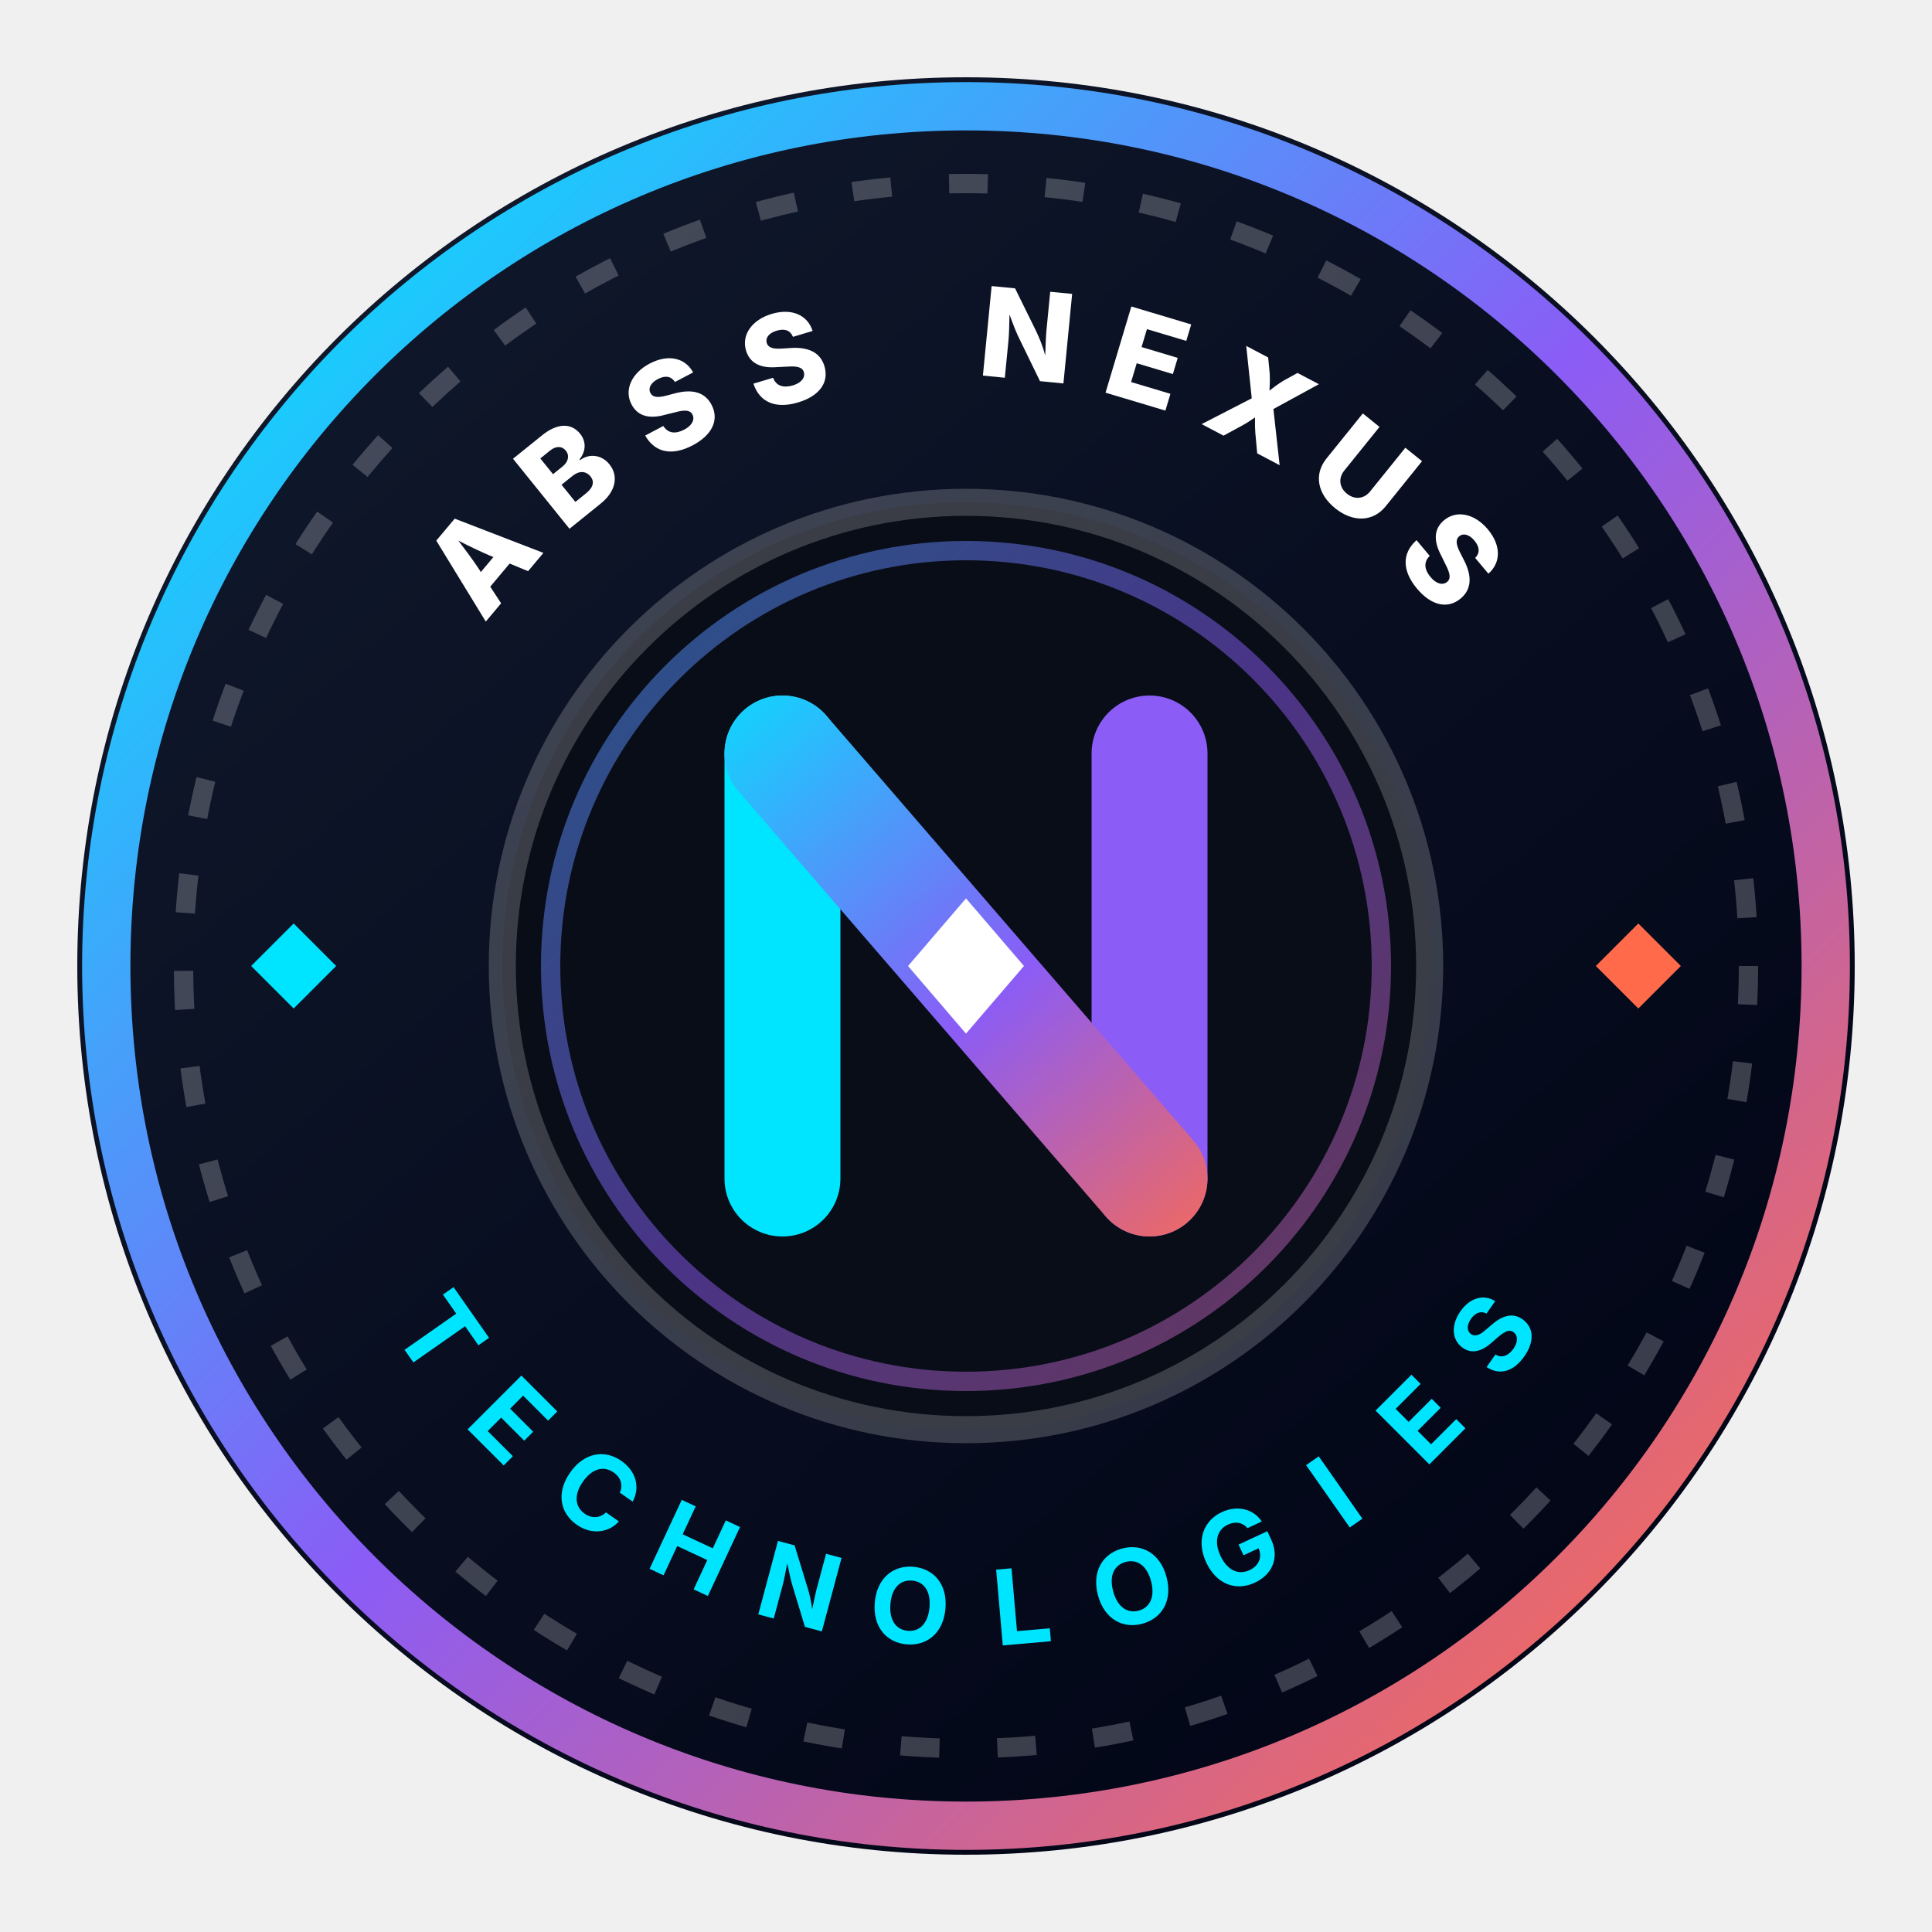
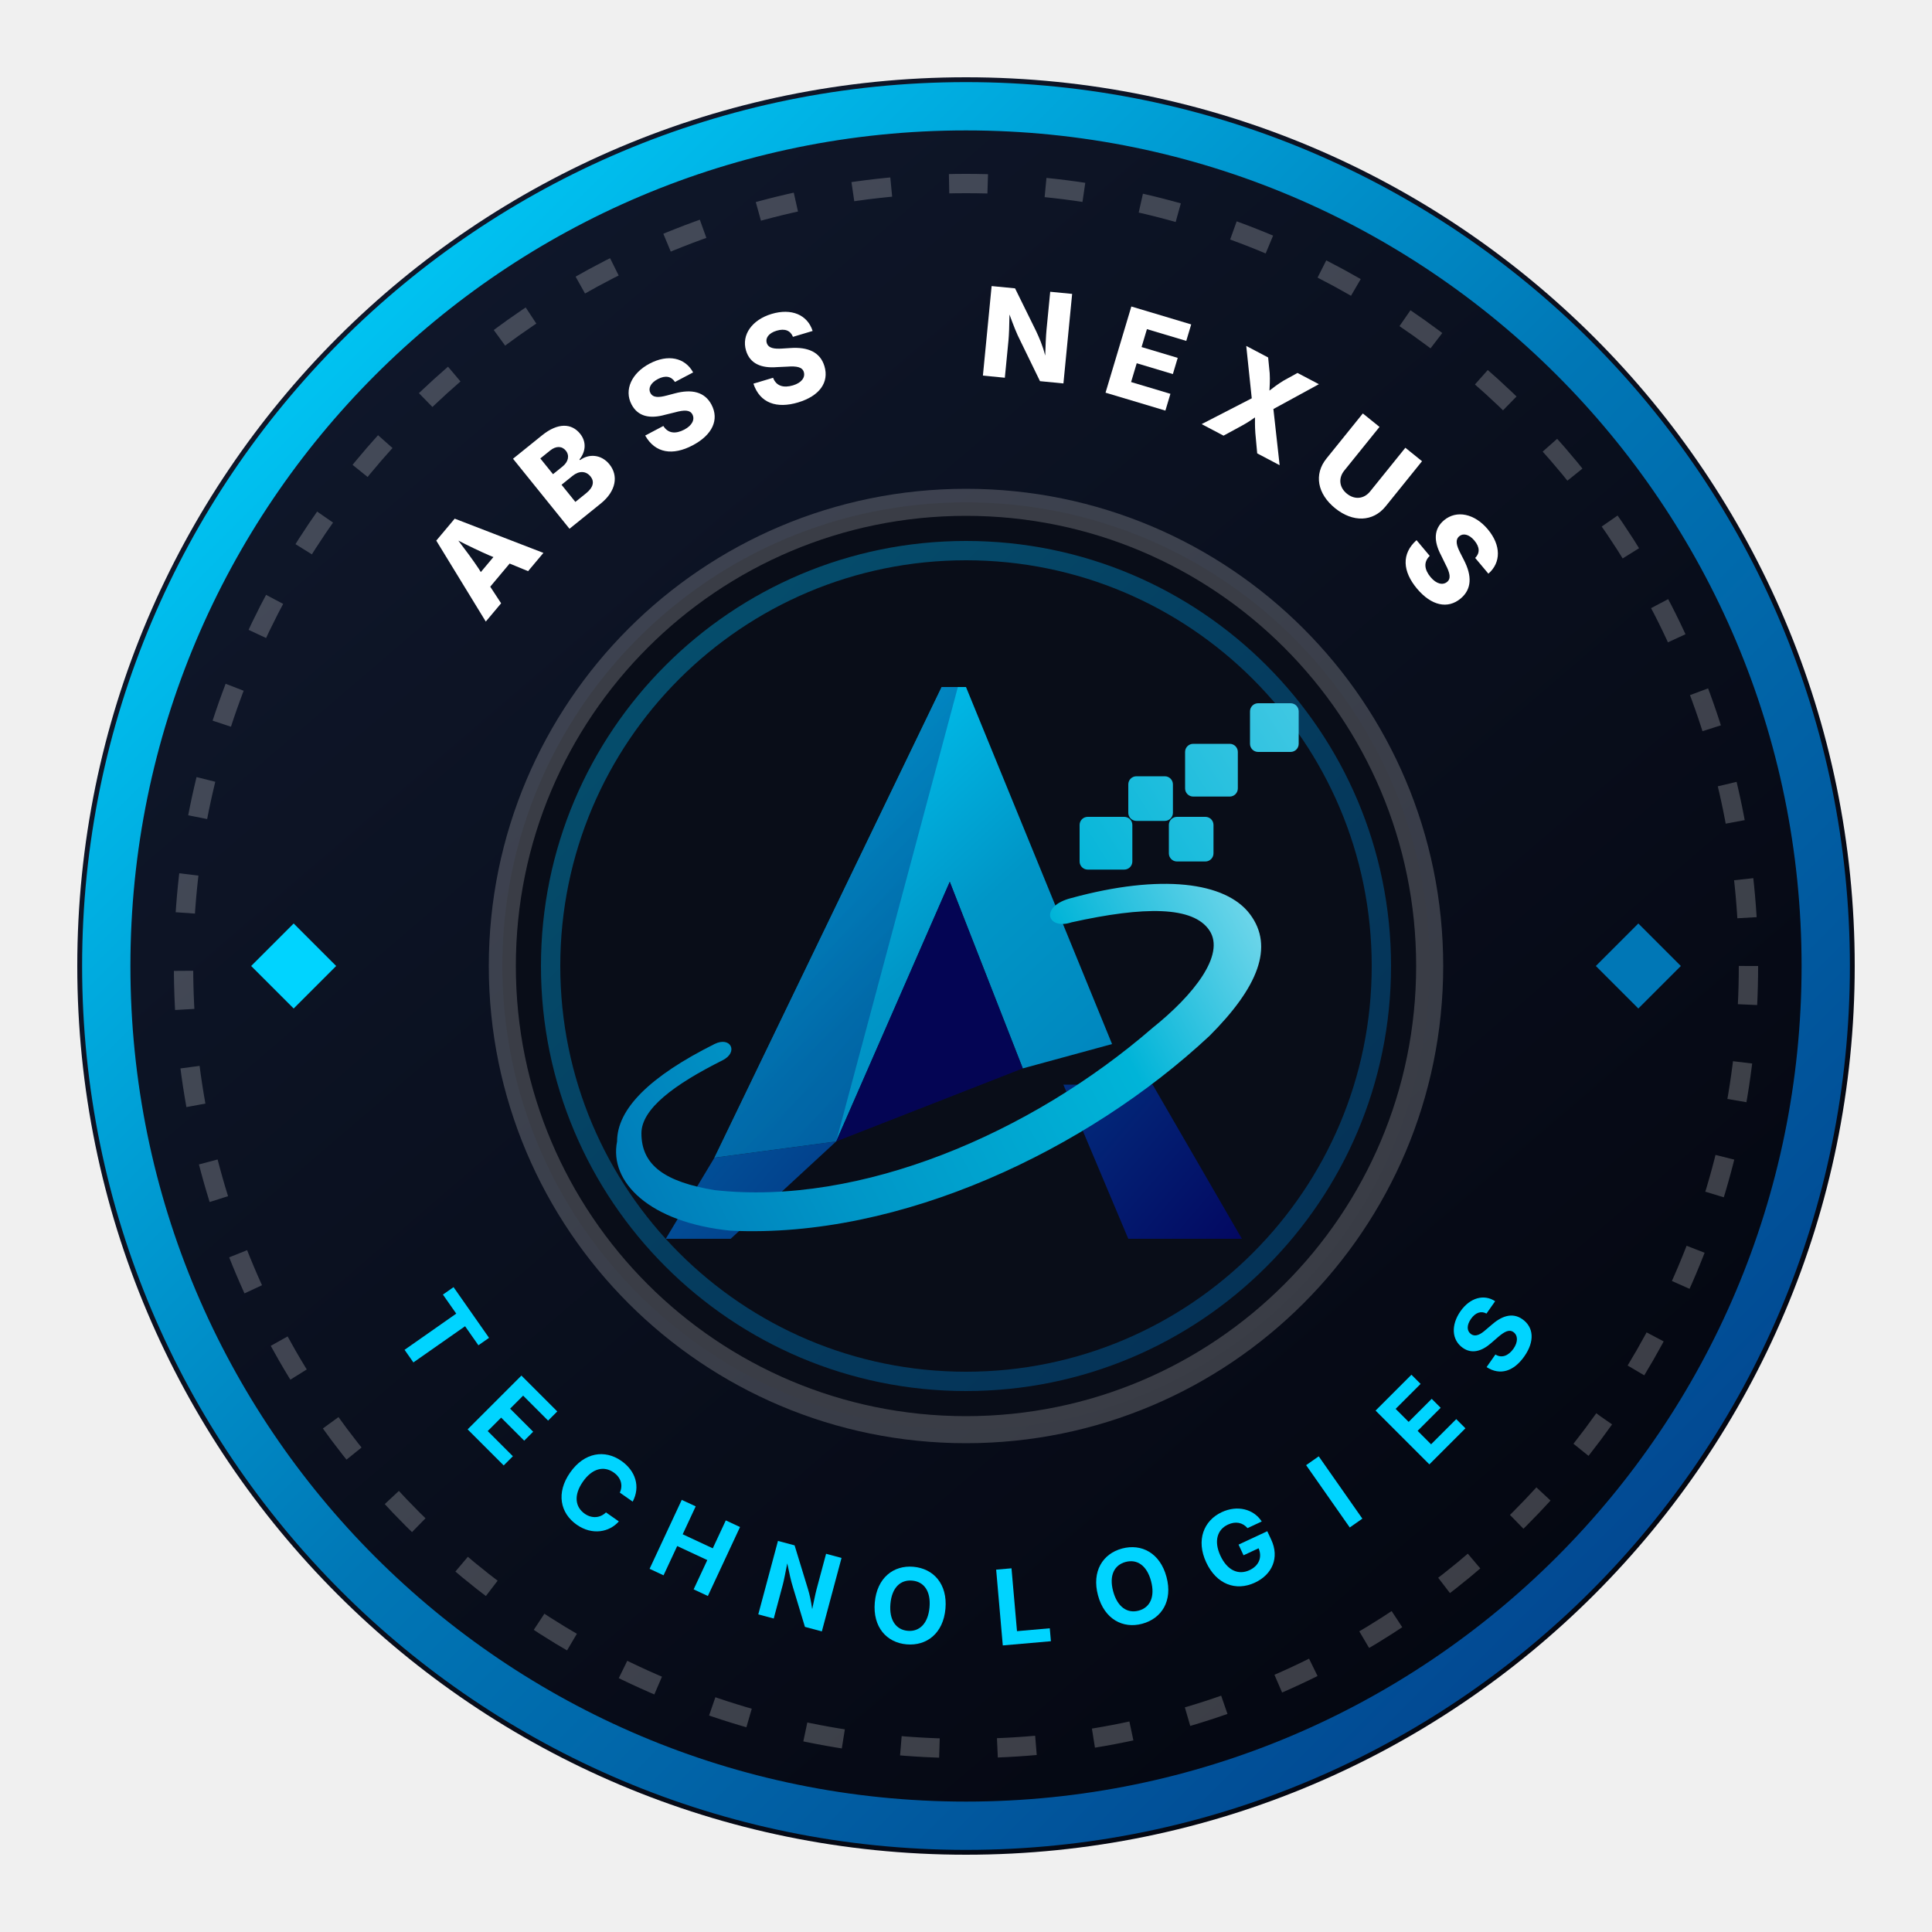
<svg xmlns="http://www.w3.org/2000/svg" width="1024" height="1024" viewBox="0 0 100 100" fill="none">
  <defs>
+     <linearGradient id="a-grad-cyan" x1="20" y1="20" x2="80" y2="85" gradientUnits="userSpaceOnUse">
+       <stop offset="0%" stop-color="#00D4FF" />
+       <stop offset="45%" stop-color="#0096C7" />
+       <stop offset="100%" stop-color="#0077B6" />
+     </linearGradient>
+     <linearGradient id="a-grad-dark" x1="15" y1="30" x2="85" y2="90" gradientUnits="userSpaceOnUse">
+       <stop offset="0%" stop-color="#0077B6" />
+       <stop offset="50%" stop-color="#023E8A" />
+       <stop offset="100%" stop-color="#03045E" />
+     </linearGradient>
+     <linearGradient id="orbit-grad" x1="5" y1="85" x2="90" y2="40" gradientUnits="userSpaceOnUse">
+       <stop offset="0%" stop-color="#0077B6" />
+       <stop offset="30%" stop-color="#0096C7" />
+       <stop offset="70%" stop-color="#00B4D8" />
+       <stop offset="100%" stop-color="#90E0EF" />
+     </linearGradient>
+     <linearGradient id="pixel-grad" x1="60" y1="40" x2="95" y2="18" gradientUnits="userSpaceOnUse">
+       <stop offset="0%" stop-color="#00B4D8" />
+       <stop offset="100%" stop-color="#48CAE4" />
+     </linearGradient>
+     <linearGradient id="wm-cyan-grad" x1="72" y1="8" x2="160" y2="38" gradientUnits="userSpaceOnUse">
+       <stop offset="0%" stop-color="#00A3FF" />
+       <stop offset="100%" stop-color="#0077B6" />
+     </linearGradient>
+     <linearGradient id="wm-cyan-dark" x1="72" y1="8" x2="160" y2="38" gradientUnits="userSpaceOnUse">
+       <stop offset="0%" stop-color="#00E5FF" />
+       <stop offset="100%" stop-color="#38BDF8" />
+     </linearGradient>
+     <linearGradient id="lm-dark-bg" x1="6" y1="6" x2="74" y2="74" gradientUnits="userSpaceOnUse">
+       <stop offset="0%" stop-color="#141E33" />
+       <stop offset="100%" stop-color="#060913" />
+     </linearGradient>
    <linearGradient id="em-ring" x1="10" y1="10" x2="90" y2="90" gradientUnits="userSpaceOnUse">
-       <stop offset="0%" stop-color="#00E5FF" />
-       <stop offset="50%" stop-color="#8B5CF6" />
-       <stop offset="100%" stop-color="#FF6B4A" />
+       <stop offset="0%" stop-color="#00D4FF" />
+       <stop offset="50%" stop-color="#0077B6" />
+       <stop offset="100%" stop-color="#023E8A" />
    </linearGradient>
    <linearGradient id="em-core" x1="20" y1="15" x2="80" y2="85" gradientUnits="userSpaceOnUse">
      <stop offset="0%" stop-color="#0F172A" />
-       <stop offset="100%" stop-color="#020617" />
-     </linearGradient>
-     <linearGradient id="em-mark" x1="36" y1="34" x2="64" y2="66" gradientUnits="userSpaceOnUse">
-       <stop offset="0%" stop-color="#00E5FF" />
-       <stop offset="55%" stop-color="#8B5CF6" />
-       <stop offset="100%" stop-color="#FF6B4A" />
+       <stop offset="100%" stop-color="#040711" />
    </linearGradient>
  </defs>
  <circle cx="50" cy="50" r="46" fill="url(#em-core)" />
  <circle cx="50" cy="50" r="44.5" stroke="url(#em-ring)" stroke-width="2.5" />
  <circle cx="50" cy="50" r="40.5" stroke="rgba(255,255,255,0.22)" stroke-width="1" stroke-dasharray="2 3" />
-   <g fill="#FFFFFF" font-family="'Space Grotesk', -apple-system, BlinkMacSystemFont, 'Segoe UI', sans-serif" font-weight="800" font-size="6.4">
+   <g fill="#FFFFFF" font-family="'Space Grotesk', -apple-system, sans-serif" font-weight="800" font-size="6.4">
    <text x="50" y="19.5" text-anchor="middle" transform="rotate(-50.00 50 50)">A</text>
    <text x="50" y="19.5" text-anchor="middle" transform="rotate(-38.89 50 50)">B</text>
    <text x="50" y="19.5" text-anchor="middle" transform="rotate(-27.78 50 50)">S</text>
    <text x="50" y="19.5" text-anchor="middle" transform="rotate(-16.67 50 50)">S</text>
    <text x="50" y="19.5" text-anchor="middle" transform="rotate(-5.56 50 50)"> </text>
    <text x="50" y="19.5" text-anchor="middle" transform="rotate(5.56 50 50)">N</text>
    <text x="50" y="19.5" text-anchor="middle" transform="rotate(16.67 50 50)">E</text>
    <text x="50" y="19.5" text-anchor="middle" transform="rotate(27.78 50 50)">X</text>
    <text x="50" y="19.5" text-anchor="middle" transform="rotate(38.89 50 50)">U</text>
    <text x="50" y="19.5" text-anchor="middle" transform="rotate(50.00 50 50)">S</text>
  </g>
-   <g fill="#00E5FF" font-family="'Inter', -apple-system, BlinkMacSystemFont, 'Segoe UI', sans-serif" font-weight="700" font-size="5.4">
+   <g fill="#00D4FF" font-family="'Inter', -apple-system, sans-serif" font-weight="700" font-size="5.4">
    <text x="50" y="85.2" text-anchor="middle" transform="rotate(55.00 50 50)">T</text>
    <text x="50" y="85.2" text-anchor="middle" transform="rotate(45.00 50 50)">E</text>
    <text x="50" y="85.2" text-anchor="middle" transform="rotate(35.00 50 50)">C</text>
    <text x="50" y="85.2" text-anchor="middle" transform="rotate(25.00 50 50)">H</text>
    <text x="50" y="85.2" text-anchor="middle" transform="rotate(15.00 50 50)">N</text>
    <text x="50" y="85.2" text-anchor="middle" transform="rotate(5.00 50 50)">O</text>
    <text x="50" y="85.2" text-anchor="middle" transform="rotate(-5.00 50 50)">L</text>
    <text x="50" y="85.2" text-anchor="middle" transform="rotate(-15.00 50 50)">O</text>
    <text x="50" y="85.2" text-anchor="middle" transform="rotate(-25.00 50 50)">G</text>
    <text x="50" y="85.2" text-anchor="middle" transform="rotate(-35.00 50 50)">I</text>
    <text x="50" y="85.2" text-anchor="middle" transform="rotate(-45.00 50 50)">E</text>
    <text x="50" y="85.2" text-anchor="middle" transform="rotate(-55.00 50 50)">S</text>
  </g>
-   <path d="M13 50L15.2 47.8L17.4 50L15.2 52.2Z" fill="#00E5FF" />
-   <path d="M82.6 50L84.8 47.8L87 50L84.8 52.2Z" fill="#FF6B4A" />
+   <path d="M13 50L15.2 47.8L17.4 50L15.2 52.2Z" fill="#00D4FF" />
+   <path d="M82.6 50L84.8 47.8L87 50L84.8 52.2Z" fill="#0077B6" />
  <circle cx="50" cy="50" r="24" fill="#090D18" stroke="rgba(255,255,255,0.2)" stroke-width="1.4" />
-   <circle cx="50" cy="50" r="21.5" stroke="url(#em-ring)" stroke-opacity="0.5" stroke-width="1" />
-   <rect x="37.5" y="36" width="6" height="28" rx="3" fill="#00E5FF" />
-   <rect x="56.5" y="36" width="6" height="28" rx="3" fill="#8B5CF6" />
-   <path d="M40.5 39L59.5 61" stroke="url(#em-mark)" stroke-width="6" stroke-linecap="round" />
-   <path d="M50 46.5L53 50L50 53.5L47 50Z" fill="#FFFFFF" />
+   <circle cx="50" cy="50" r="21.5" stroke="url(#em-ring)" stroke-opacity="0.45" stroke-width="1" />
+   <g transform="translate(29, 28) scale(0.42)">
+     <g id="a-orbital-crest">
+       <path d="M47 18 L50 18 L68 62 L57 65 L48 42 L34 74 L19 76 L47 18 Z" fill="url(#a-grad-cyan)" />
+       <path d="M47 18 L49 18 L34 74 L19 76 Z" fill="url(#a-grad-dark)" opacity="0.6" />
+       <path d="M19 76 L34 74 L21 86 L13 86 Z" fill="url(#a-grad-dark)" />
+       <path d="M62 67 L73 67 L84 86 L70 86 Z" fill="url(#a-grad-dark)" />
+       <path d="M48 42 L57 65 L34 74 Z" fill="#03045E" opacity="0.85" />
+       <path d="M7 74 C6 79 11 84 21 85 C42 86 65 75 80 61 C86 55 88 50 85 46 C82 42 74 41 63 44 C59 45 60 48 63 47 C72 45 78 45 80 48 C82 51 78 56 73 60 C58 73 37 82 19 80 C13 79 10 77 10 73 C10 70 14 67 20 64 C22 63 21 61 19 62 C11 66 7 70 7 74 Z" fill="url(#orbit-grad)" />
+       <rect x="64" y="34" width="6.5" height="6.5" rx="1" fill="url(#pixel-grad)" />
+       <rect x="75" y="34" width="5.5" height="5.5" rx="1" fill="url(#pixel-grad)" />
+       <rect x="70" y="29" width="5.5" height="5.5" rx="1" fill="url(#pixel-grad)" />
+       <rect x="77" y="25" width="6.5" height="6.5" rx="1" fill="url(#pixel-grad)" />
+       <rect x="85" y="20" width="6" height="6" rx="1" fill="url(#pixel-grad)" />
+     </g>
+   </g>
</svg>
